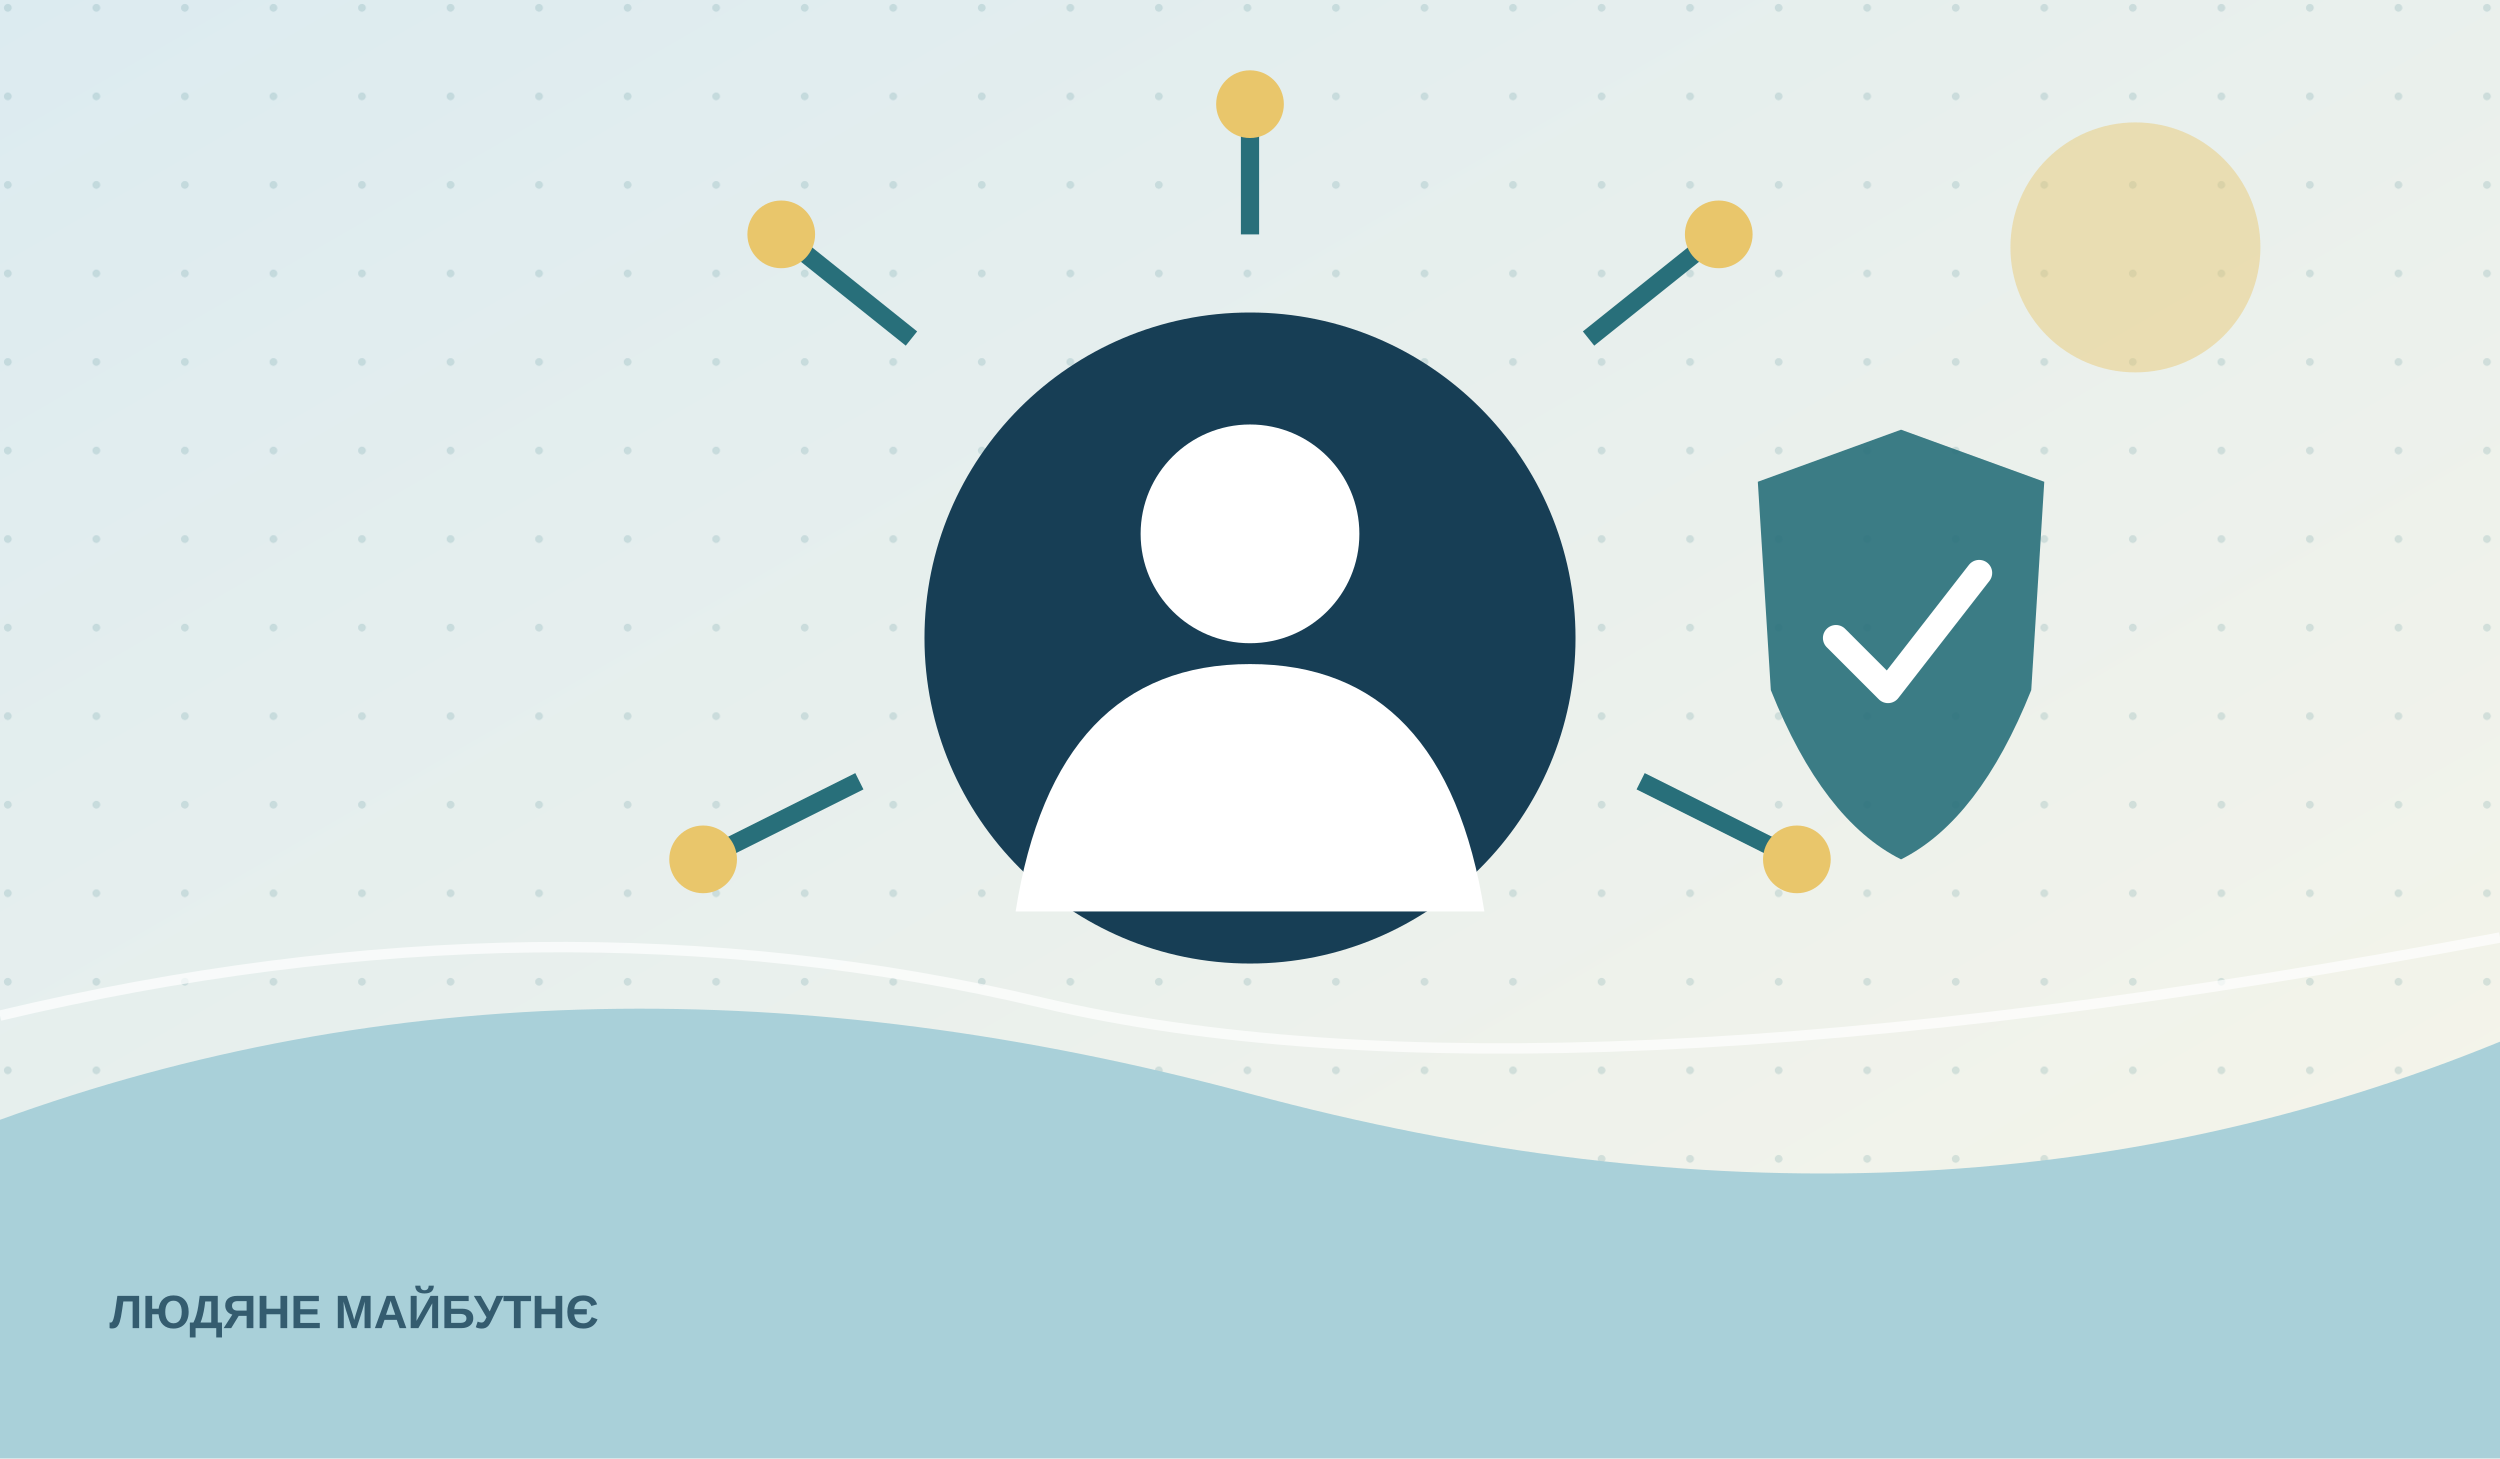
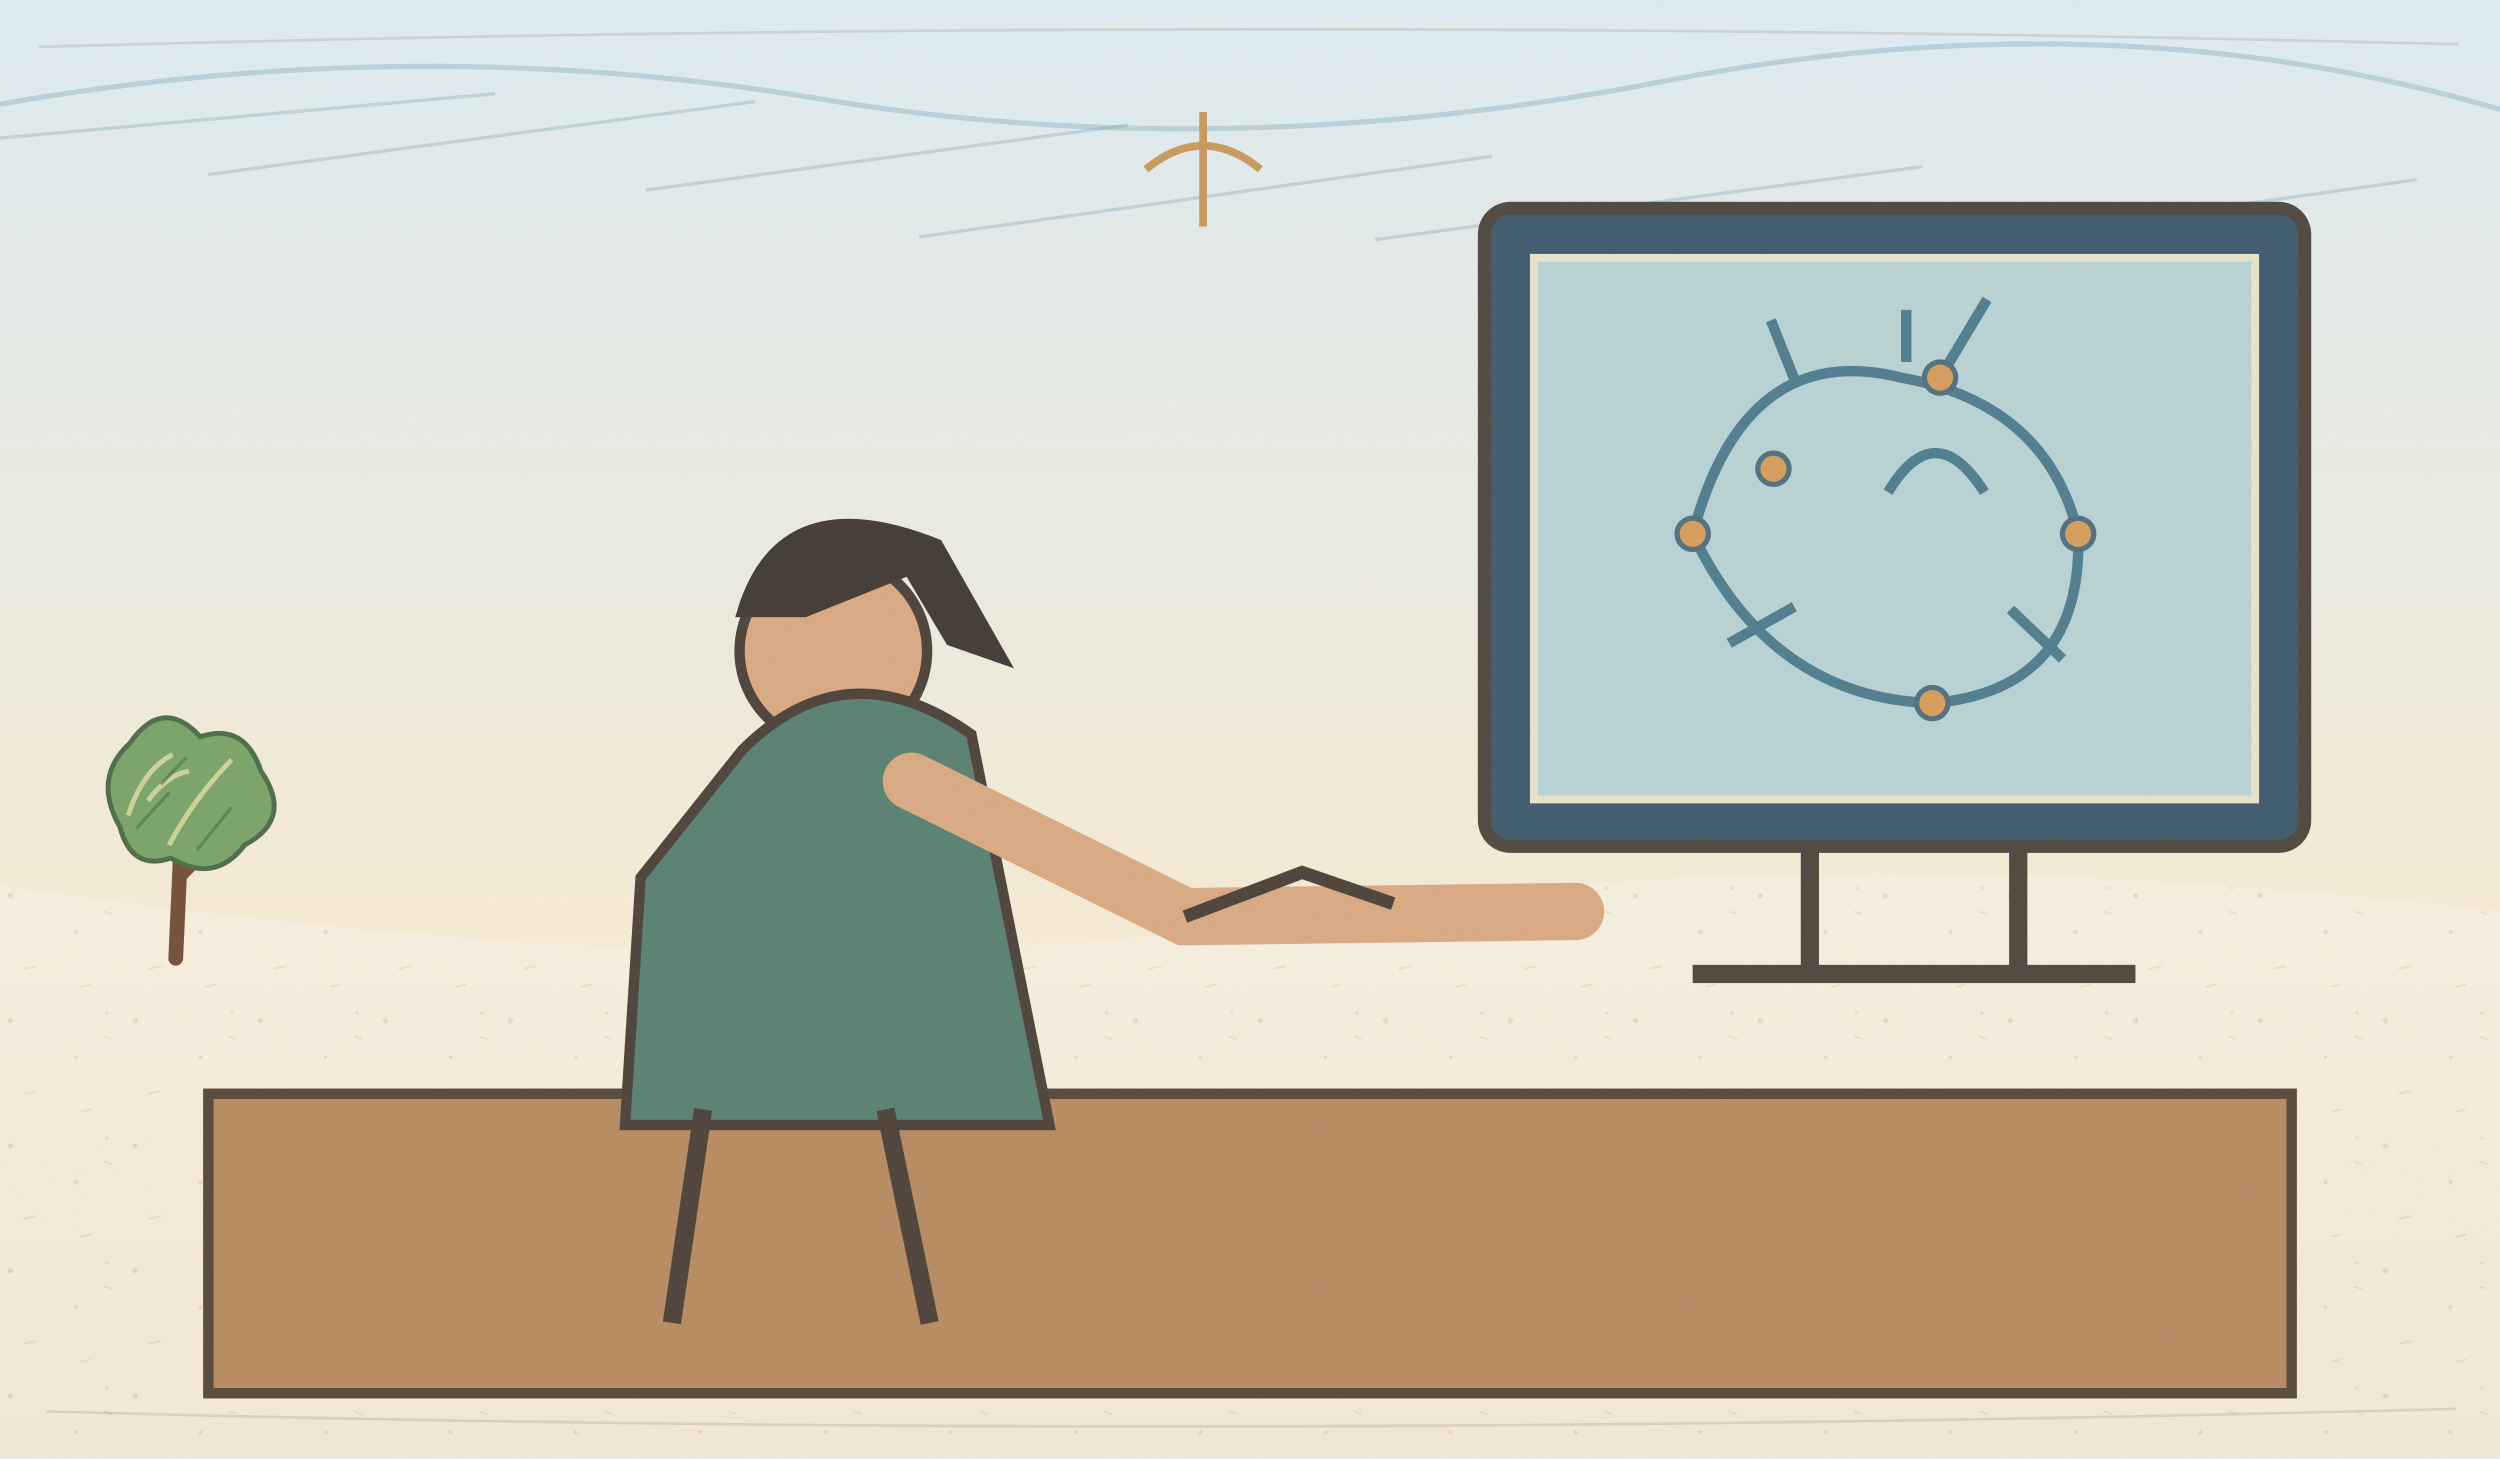
<svg xmlns="http://www.w3.org/2000/svg" viewBox="0 0 960 560" role="img" aria-labelledby="title desc">
  <defs>
-     <linearGradient id="bg" x1="0" y1="0" x2="1" y2="1">
-       <stop offset="0" stop-color="#dcebf0" />
-       <stop offset="1" stop-color="#f7f5e9" />
+     <linearGradient id="sky" x2="0" y2="1">
+       <stop stop-color="#dceaf0" />
+       <stop offset="1" stop-color="#f5ead3" />
    </linearGradient>
-     <pattern id="dots" width="34" height="34" patternUnits="userSpaceOnUse">
-       <circle cx="3" cy="3" r="1.5" fill="#286f7a" opacity=".15" />
+     <linearGradient id="paper" x2="0" y2="1">
+       <stop stop-color="#fcf8ed" />
+       <stop offset="1" stop-color="#f1e7d5" />
+     </linearGradient>
+     <pattern id="papergrain" width="48" height="48" patternUnits="userSpaceOnUse">
+       <circle cx="4" cy="8" r="1" fill="#8e785c" opacity=".17" />
+       <circle cx="29" cy="22" r=".8" fill="#8e785c" opacity=".16" />
+       <circle cx="41" cy="5" r=".7" fill="#8e785c" opacity=".13" />
+       <path d="M9 36l5-1m17 8l4-1m5-28l3 1" stroke="#a18a6b" stroke-width=".7" opacity=".16" />
    </pattern>
+     <pattern id="hatch" width="12" height="12" patternUnits="userSpaceOnUse">
+       <path d="M-2 12L12-2M4 16L16 4" stroke="#765d48" stroke-width="1" opacity=".32" />
+     </pattern>
+     <pattern id="bluehatch" width="10" height="10" patternUnits="userSpaceOnUse">
+       <path d="M0 10L10 0" stroke="#477b93" stroke-width="1" opacity=".27" />
+     </pattern>
+     <pattern id="greenhatch" width="11" height="11" patternUnits="userSpaceOnUse">
+       <path d="M0 11L11 0" stroke="#52764f" stroke-width="1" opacity=".3" />
+     </pattern>
+     <filter id="grain">
+       <feTurbulence type="fractalNoise" baseFrequency=".62" numOctaves="2" seed="7" />
+       <feColorMatrix values="0 0 0 0 .38 0 0 0 0 .31 0 0 0 0 .22 0 0 0 .12 0" />
+     </filter>
  </defs>
-   <rect width="960" height="560" fill="url(#bg)" />
-   <rect width="960" height="560" fill="url(#dots)" />
-   <circle cx="820" cy="95" r="48" fill="#e9c66b" opacity=".45" />
-   <path d="M0 390 Q210 340 400 385 T960 360" fill="none" stroke="#fff" stroke-width="4" opacity=".7" />
-   <path d="M0 430 Q220 350 480 420 T960 400 V560 H0Z" fill="#a9d0d9" />
-   <circle cx="480" cy="245" r="125" fill="#173e55" />
-   <circle cx="480" cy="205" r="42" fill="#fff" />
-   <path d="M390 350 Q405 255 480 255 Q555 255 570 350Z" fill="#fff" />
-   <g stroke="#286f7a" stroke-width="7" fill="none">
-     <path d="M480 90 L480 40 M350 130 L300 90 M610 130 L660 90 M330 300 L270 330 M630 300 L690 330" />
+   <rect width="960" height="560" fill="url(#paper)" />
+   <rect width="960" height="560" fill="url(#papergrain)" />
+   <path d="M0 0H960V350Q700 320 500 352T0 340Z" fill="url(#sky)" />
+   <path d="M0 40Q160 12 315 38T640 31T960 42" fill="none" stroke="#77a0b2" stroke-width="2" opacity=".35" />
+   <path d="M0 53l190-17m-110 31l210-28m-42 34l185-25m-80 43l220-31m-45 32l210-28m-80 43l270-38" fill="none" stroke="#6995ab" stroke-width="1.3" opacity=".28" />
+   <rect x="570" y="80" width="315" height="245" rx="10" fill="#425e70" stroke="#544b42" stroke-width="5" />
+   <rect x="589" y="99" width="277" height="208" fill="#b8d2d3" stroke="#e6e2cb" stroke-width="3" />
+   <g fill="none" stroke="#547f91" stroke-width="4">
+     <path d="M650 205Q670 130 730 145Q786 155 798 205Q800 265 742 270Q680 268 650 205Z" />
+     <path d="M690 148l-10-25m65 22l18-30m-74 118l-25 14m108-13l20 19m-60-114v-20m-7 70q18-30 37 0" />
  </g>
-   <g fill="#e9c66b">
-     <circle cx="480" cy="40" r="13" />
-     <circle cx="300" cy="90" r="13" />
-     <circle cx="660" cy="90" r="13" />
-     <circle cx="270" cy="330" r="13" />
-     <circle cx="690" cy="330" r="13" />
+   <g fill="#d69e5e" stroke="#547280" stroke-width="2">
+     <circle cx="681" cy="180" r="6" />
+     <circle cx="745" cy="145" r="6" />
+     <circle cx="798" cy="205" r="6" />
+     <circle cx="742" cy="270" r="6" />
+     <circle cx="650" cy="205" r="6" />
  </g>
-   <path d="M730 165 L785 185 L780 265 Q760 315 730 330 Q700 315 680 265 L675 185Z" fill="#286f7a" opacity=".9" />
-   <path d="M705 245 L725 265 L760 220" stroke="#fff" stroke-width="10" fill="none" stroke-linecap="round" stroke-linejoin="round" />
-   <text x="42" y="510" font-family="Arial,sans-serif" font-size="18" font-weight="700" fill="#173e55" opacity=".8">ЛЮДЯНЕ МАЙБУТНЄ</text>
+   <path d="M695 326v48m80-48v48m-125 0h170" stroke="#554b42" stroke-width="7" fill="none" />
+   <path d="M80 420h800v115H80Z" fill="#b88d64" stroke="#5b4d40" stroke-width="4" />
+   <g transform="translate(250 390)">
+     <circle cx="70" cy="-140" r="36" fill="#d9aa84" stroke="#51473e" stroke-width="4" />
+     <path d="M35-155q15-50 75-26l25 44-20-7-16-27-40 16Z" fill="#473e38" stroke="#473e38" stroke-width="4" />
+     <path d="M35-102q40-40 88-6l30 150H-10l6-95Z" fill="#5d8374" stroke="#51473e" stroke-width="4" />
+     <path d="M100-90l105 52 150-2" stroke="#d9aa84" stroke-width="22" fill="none" stroke-linecap="round" />
+     <path d="M205-38l45-17 35 12" stroke="#51473e" stroke-width="5" fill="none" />
+     <path d="M20 36l-12 82m82-82l17 82" stroke="#51473e" stroke-width="7" fill="none" />
+   </g>
+   <g transform="translate(70 310) scale(0.63)">
+     <path d="M0 4L-4 92M0 30L-26 4M-1 41L26 13" stroke="#76533a" stroke-width="9" fill="none" stroke-linecap="round" />
+     <path d="M-38 12Q-55-18-32-39Q-12-68 11-43Q38-52 48-22Q68 7 38 23Q20 47-7 31Q-31 39-38 12Z" fill="#7da46c" stroke="#526f4c" stroke-width="3" />
+     <path d="M-33 5Q-24-23-6-32M-8 23Q6-4 30-29M-21-4Q-9-20 4-22" fill="none" stroke="#d6d89a" stroke-width="3" opacity=".9" />
+     <path d="M-28 13l20-22m17 35l21-26m-43-14l15-16" stroke="#4f7651" stroke-width="2" opacity=".65" />
+   </g>
+   <path d="M440 65q22-18 44 0m-22-22v44" stroke="#c89b62" stroke-width="3" fill="none" />
+   <rect width="960" height="560" filter="url(#grain)" opacity=".11" pointer-events="none" />
+   <path d="M15 18Q470 5 944 17M18 542Q450 554 943 541" fill="none" stroke="#927d61" stroke-width="1" opacity=".22" />
</svg>
